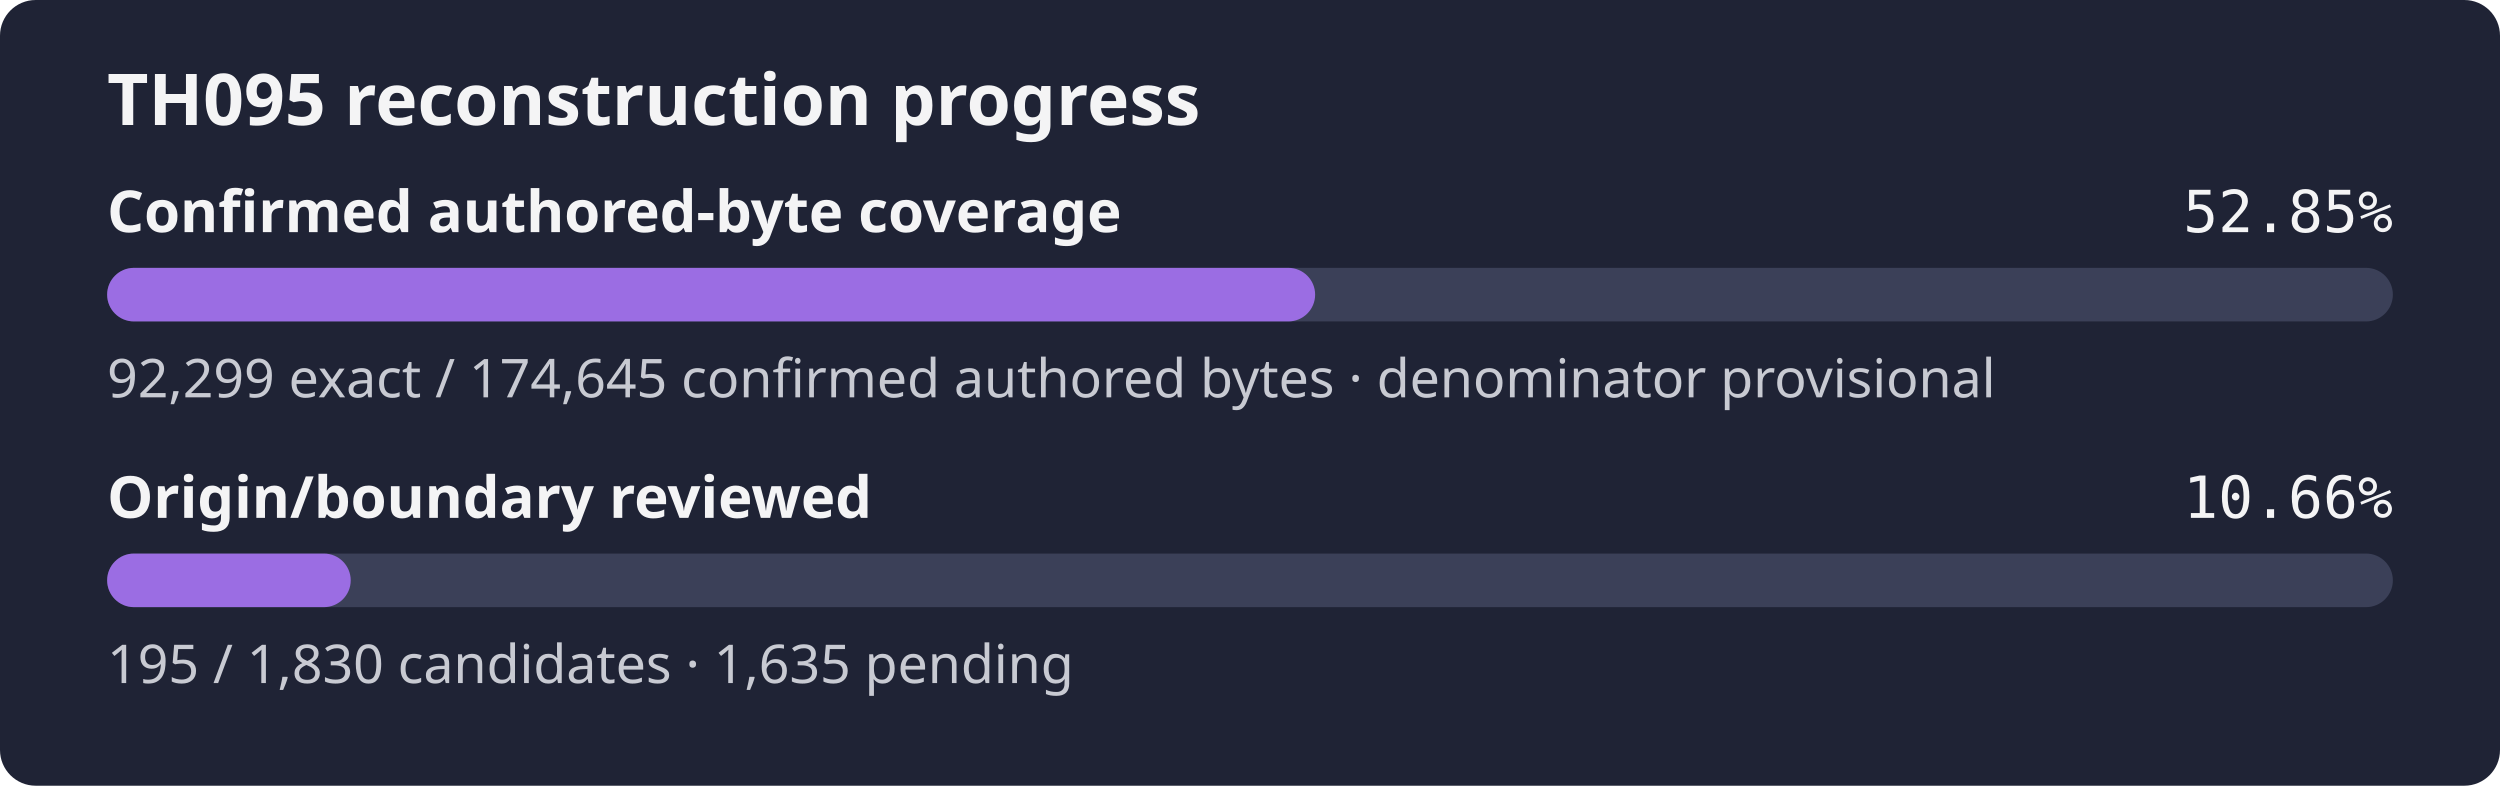
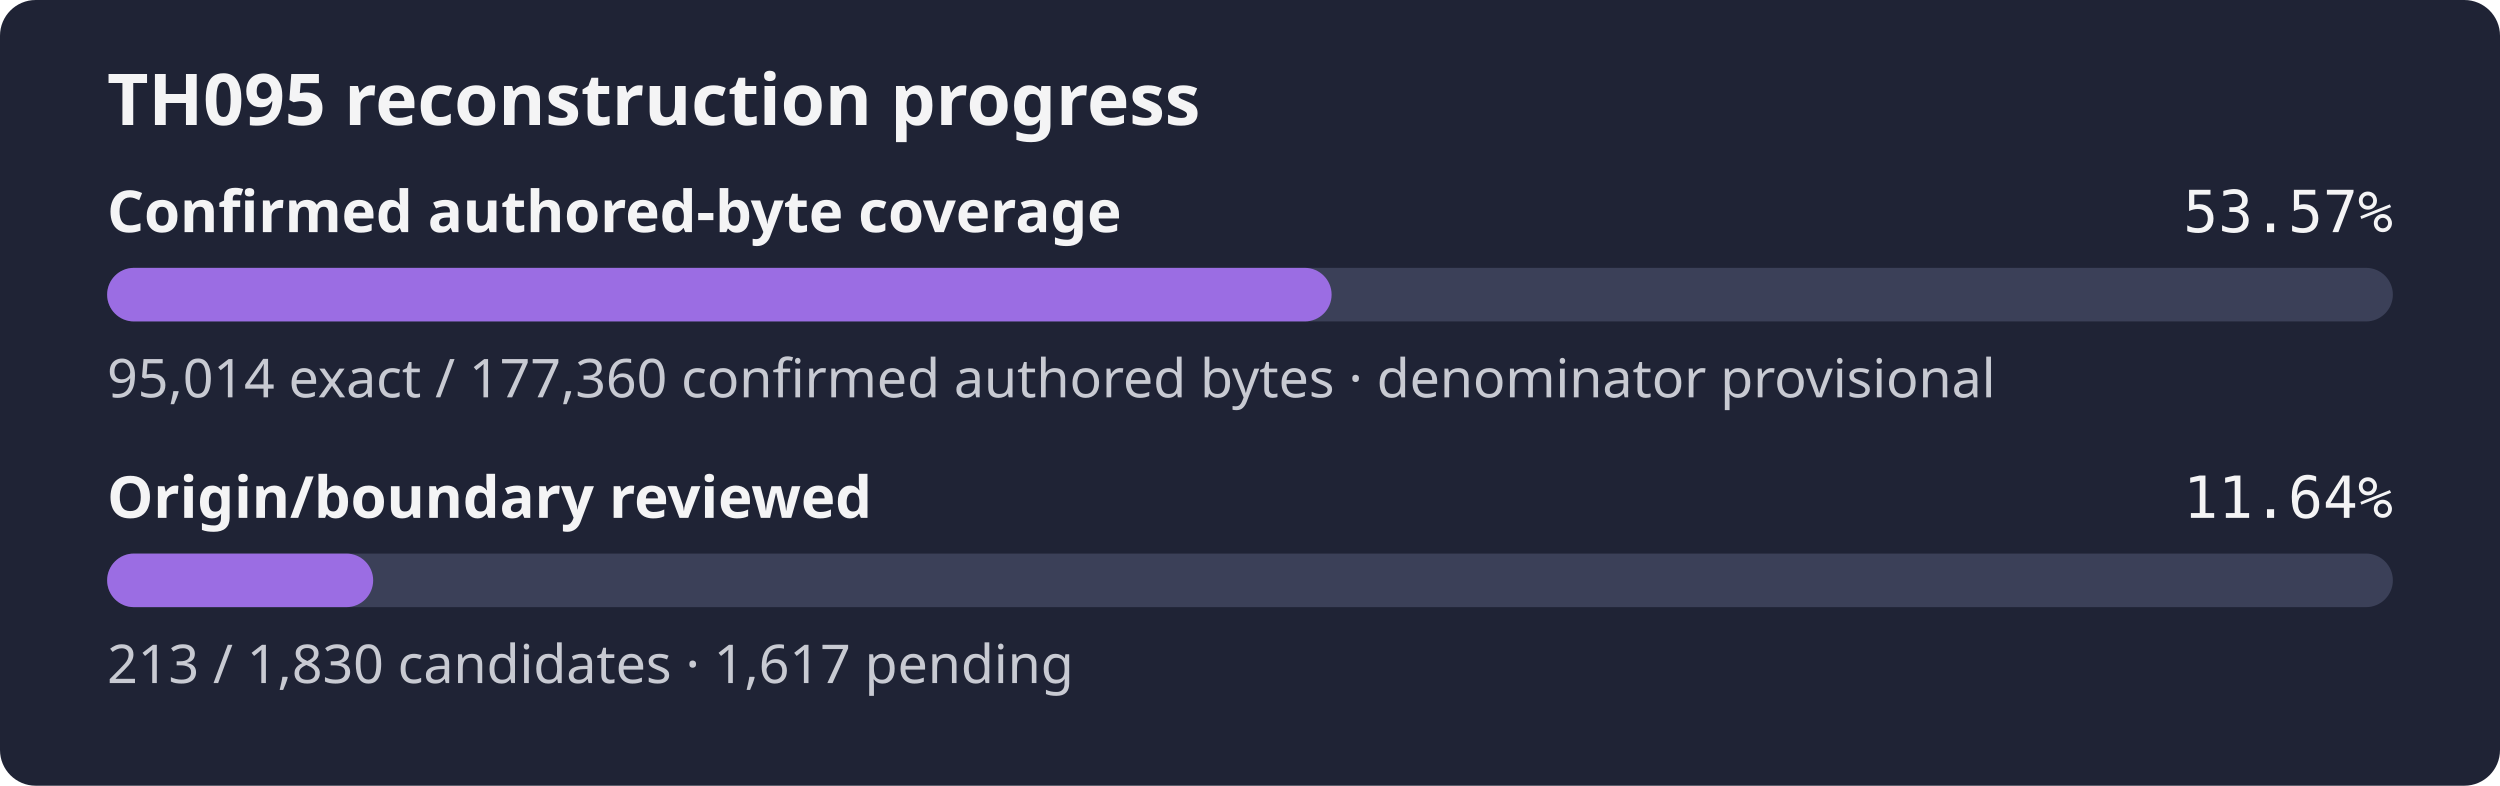
- <svg xmlns="http://www.w3.org/2000/svg" width="560" height="176" role="img" aria-label="TH095 reconstruction progress: 52.85% of the confirmed authored-byte set is exact, origin review 10.66%">
+ <svg xmlns="http://www.w3.org/2000/svg" width="560" height="176" role="img" aria-label="TH095 reconstruction progress: 53.57% of the confirmed authored-byte set is exact, origin review 11.64%">
  <rect width="560" height="176" rx="8" fill="#1f2335" />
  <text x="24" y="28" fill="#f4f4f5" font-family="sans-serif" font-size="16" font-weight="600">TH095 reconstruction progress</text>
  <text x="24" y="52" fill="#f4f4f5" font-family="sans-serif" font-size="13" font-weight="600">Confirmed authored-byte coverage</text>
-   <text x="536" y="52" fill="#f4f4f5" text-anchor="end" font-family="monospace" font-size="13">52.85%</text>
+   <text x="536" y="52" fill="#f4f4f5" text-anchor="end" font-family="monospace" font-size="13">53.57%</text>
  <rect x="24" y="60" width="512" height="12" rx="6" fill="#3b4058" />
-   <rect x="24" y="60" width="270.59" height="12" rx="6" fill="#9b6de3" />
-   <text x="24" y="89" fill="#c8cad2" font-family="sans-serif" font-size="12">92,299 exact / 174,645 confirmed authored bytes · denominator provisional</text>
+   <rect x="24" y="60" width="274.28" height="12" rx="6" fill="#9b6de3" />
+   <text x="24" y="89" fill="#c8cad2" font-family="sans-serif" font-size="12">95,014 exact / 177,360 confirmed authored bytes · denominator provisional</text>
  <text x="24" y="116" fill="#f4f4f5" font-family="sans-serif" font-size="13" font-weight="600">Origin/boundary reviewed</text>
-   <text x="536" y="116" fill="#f4f4f5" text-anchor="end" font-family="monospace" font-size="13">10.66%</text>
+   <text x="536" y="116" fill="#f4f4f5" text-anchor="end" font-family="monospace" font-size="13">11.64%</text>
  <rect x="24" y="124" width="512" height="12" rx="6" fill="#3b4058" />
-   <rect x="24" y="124" width="54.56" height="12" rx="6" fill="#9b6de3" />
-   <text x="24" y="153" fill="#c8cad2" font-family="sans-serif" font-size="12">195 / 1,830 candidates · 1,635 pending</text>
+   <rect x="24" y="124" width="59.59" height="12" rx="6" fill="#9b6de3" />
+   <text x="24" y="153" fill="#c8cad2" font-family="sans-serif" font-size="12">213 / 1,830 candidates · 1,617 pending</text>
</svg>
